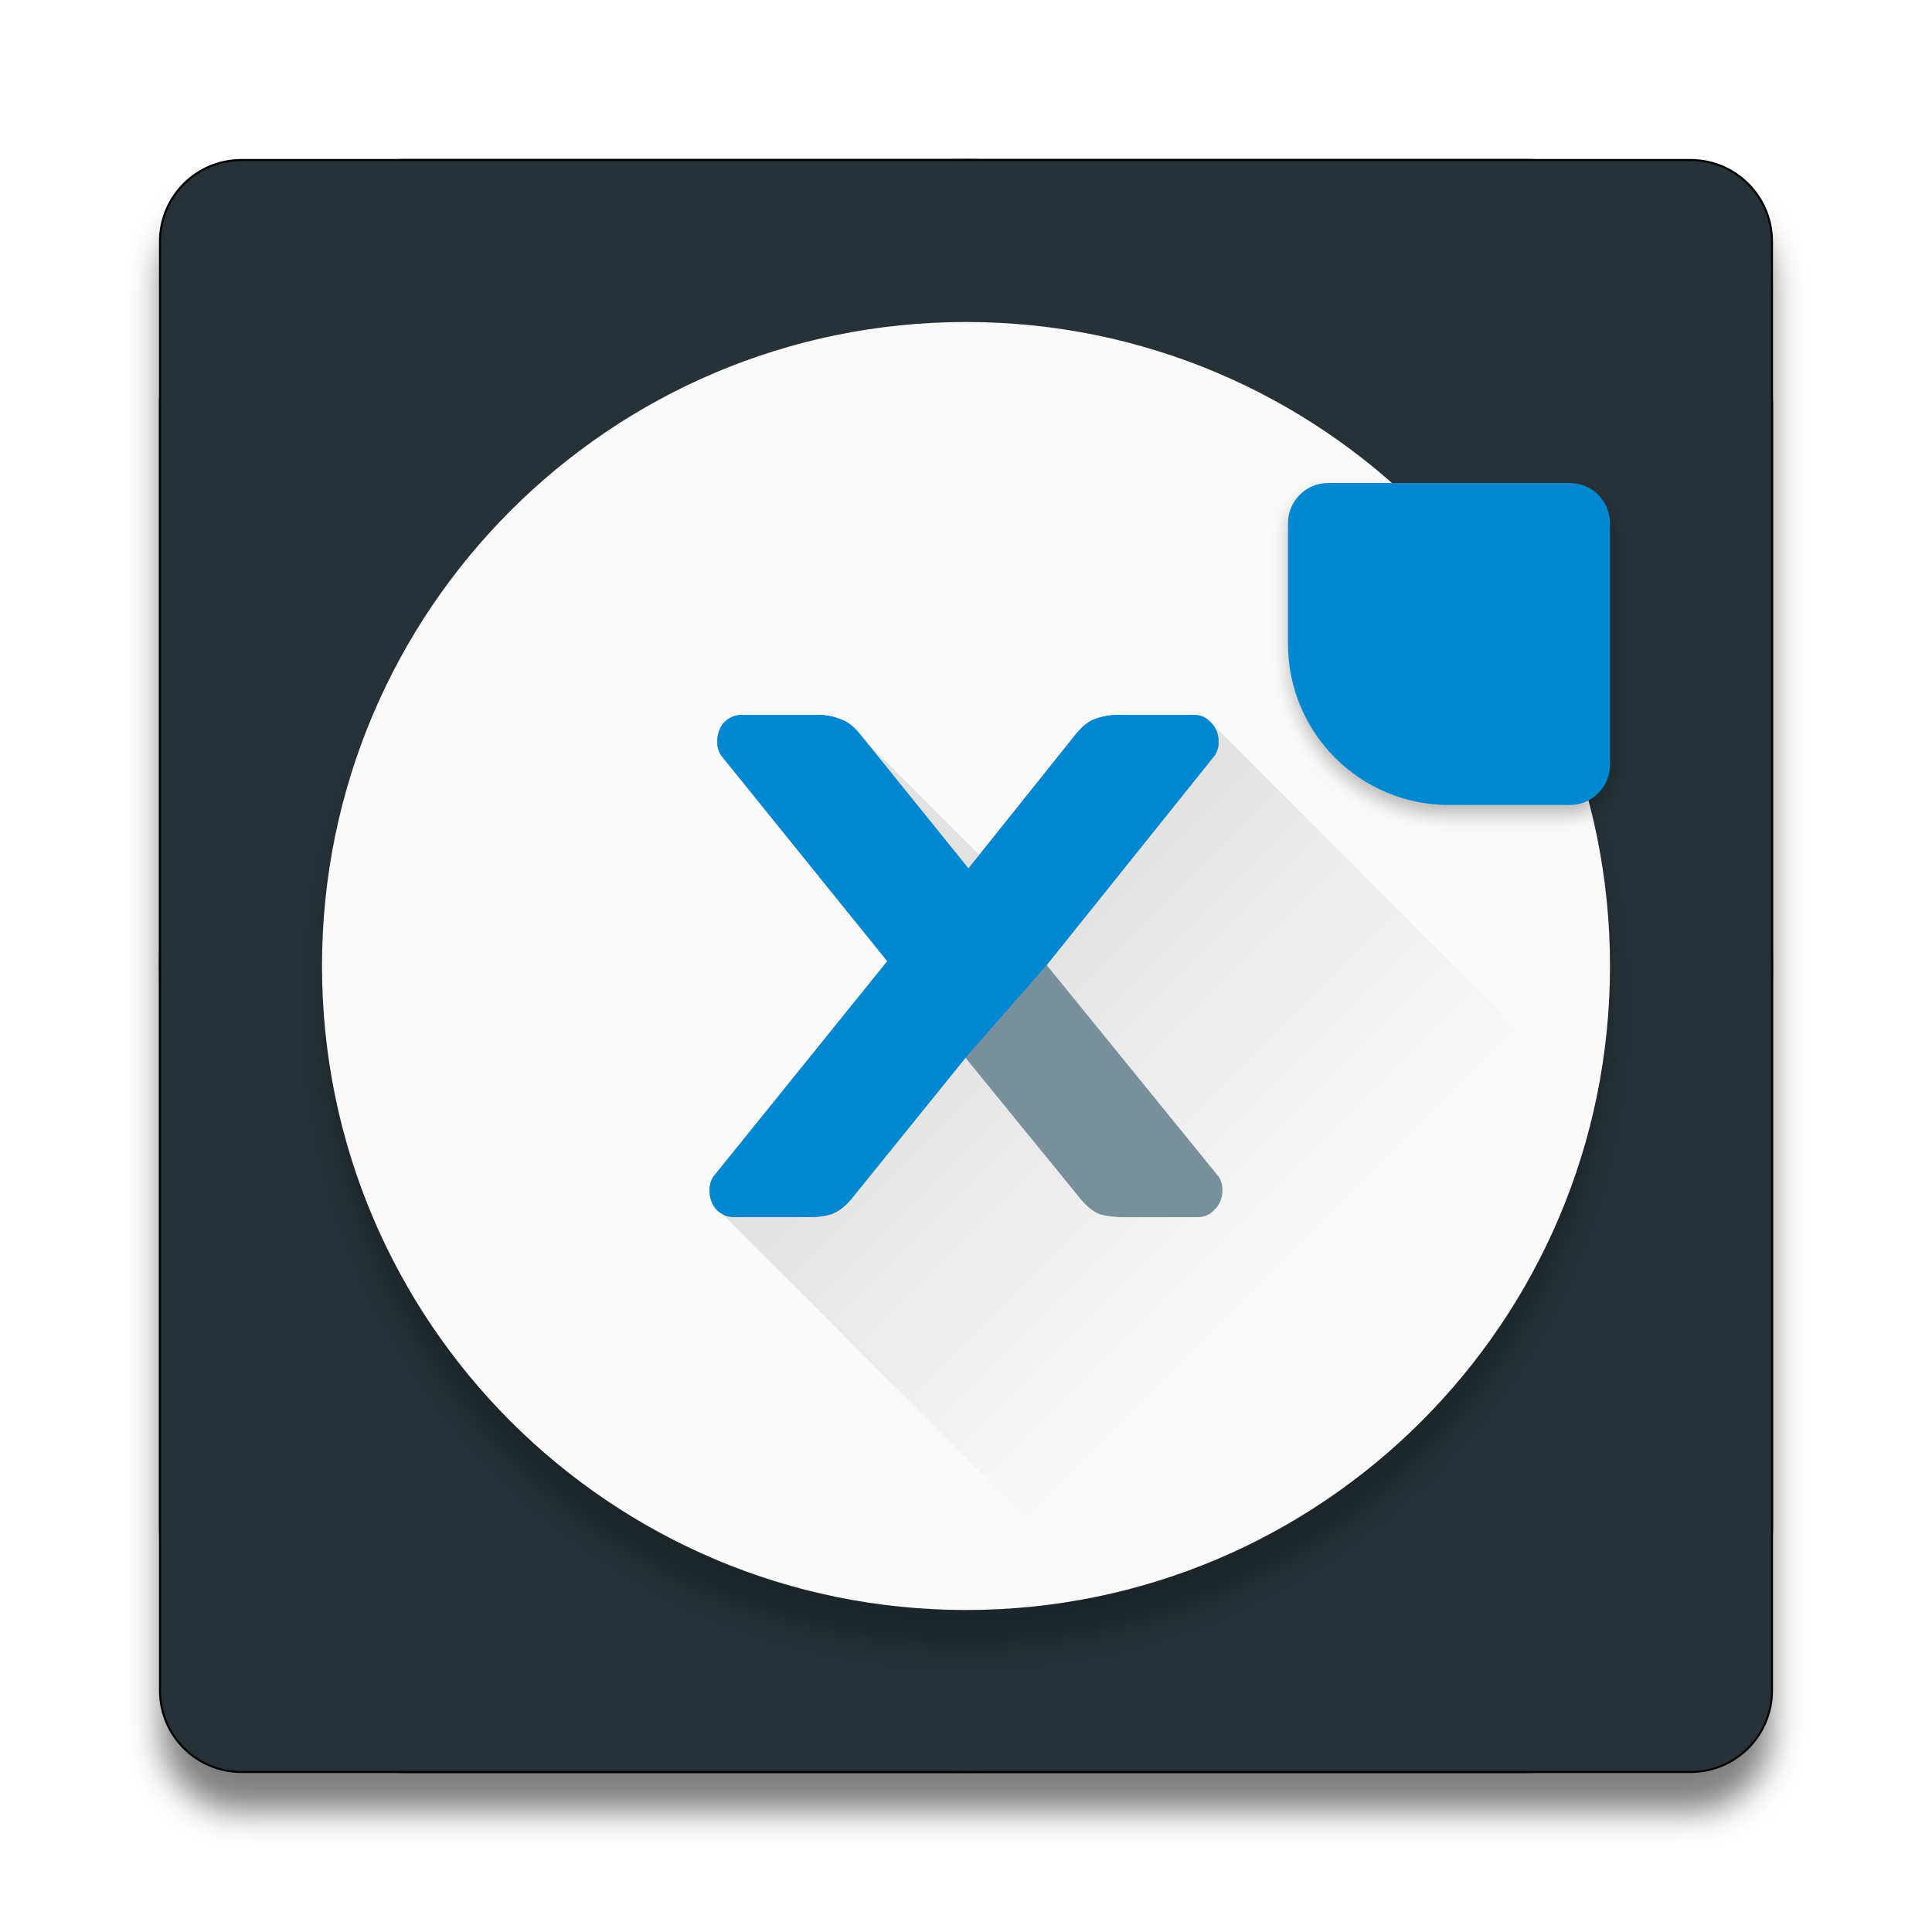
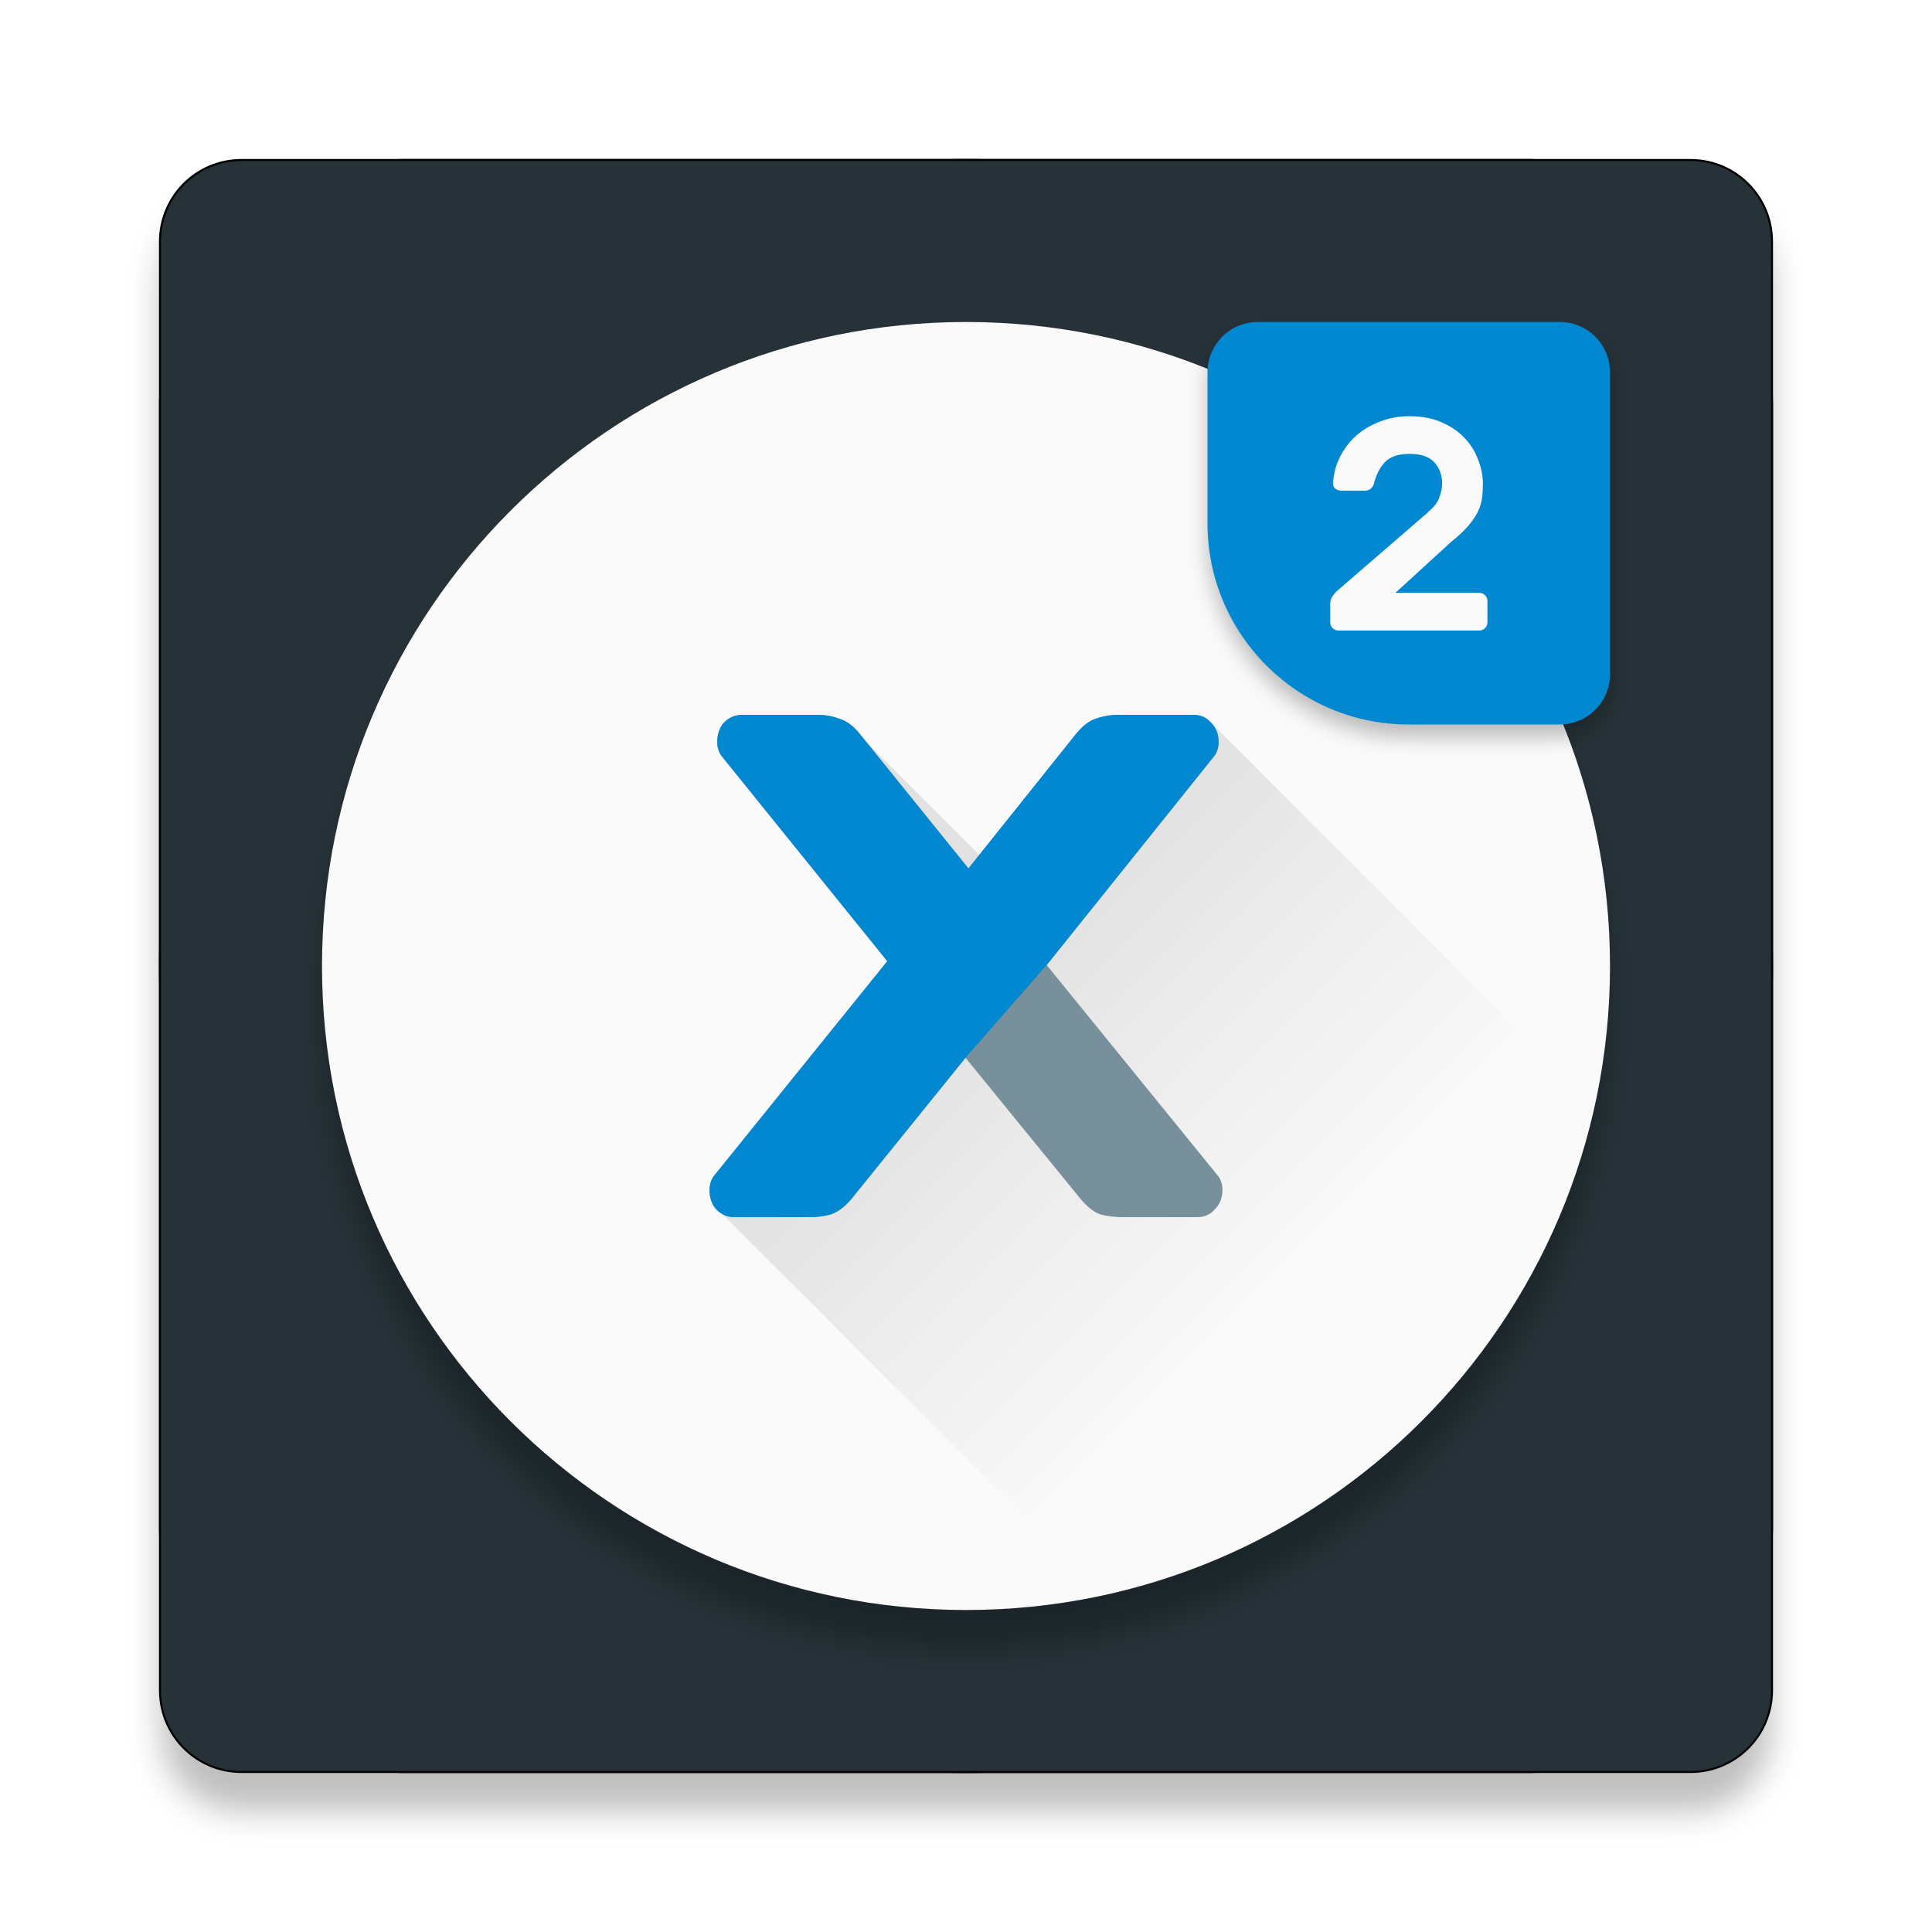
<svg xmlns="http://www.w3.org/2000/svg" xmlns:xlink="http://www.w3.org/1999/xlink" width="48" height="48" viewBox="0 0 48 48" id="svg8212" version="1.1">
  <defs id="defs8214">
    <linearGradient id="linearGradient9571">
      <stop style="stop-color:#000000;stop-opacity:0.1" offset="0" id="stop9573" />
      <stop style="stop-color:#000000;stop-opacity:0" offset="1" id="stop9575" />
    </linearGradient>
-     <filter style="color-interpolation-filters:sRGB" id="filter9468" x="-0.024" width="1.048" y="-0.024" height="1.048">
-       <feGaussianBlur stdDeviation="0.4" id="feGaussianBlur9470" />
-     </filter>
    <filter style="color-interpolation-filters:sRGB" id="filter9513" x="-0.024" width="1.048" y="-0.024" height="1.048">
      <feGaussianBlur stdDeviation="0.32" id="feGaussianBlur9515" />
    </filter>
    <filter style="color-interpolation-filters:sRGB" id="filter9558" x="-0.06" width="1.12" y="-0.06" height="1.12">
      <feGaussianBlur stdDeviation="0.2" id="feGaussianBlur9560" />
    </filter>
    <linearGradient xlink:href="#linearGradient9571" id="linearGradient9577" x1="24.125" y1="23.438" x2="32.42" y2="31.732" gradientUnits="userSpaceOnUse" />
+     <filter style="color-interpolation-filters:sRGB" id="filter4200" x="-0.024" width="1.048" y="-0.024" height="1.048">
+       <feGaussianBlur stdDeviation="0.4" id="feGaussianBlur4202" />
+     </filter>
  </defs>
  <g id="layer1" transform="translate(0,-1004.362)">
    <rect style="opacity:1;fill:none;fill-opacity:1;fill-rule:nonzero;stroke:#000000;stroke-width:0.1;stroke-linecap:butt;stroke-linejoin:miter;stroke-miterlimit:4;stroke-dasharray:none;stroke-dashoffset:0;stroke-opacity:1" id="rect8762" width="40" height="40" x="4" y="1008.362" rx="2" ry="2" />
    <rect style="opacity:1;fill:none;fill-opacity:1;fill-rule:nonzero;stroke:#000000;stroke-width:0.1;stroke-linecap:butt;stroke-linejoin:miter;stroke-miterlimit:4;stroke-dasharray:none;stroke-dashoffset:0;stroke-opacity:1" id="rect8764" width="40" height="32" x="4" y="1012.362" rx="2" ry="2" />
    <rect style="opacity:1;fill:none;fill-opacity:1;fill-rule:nonzero;stroke:#000000;stroke-width:0.1;stroke-linecap:butt;stroke-linejoin:miter;stroke-miterlimit:4;stroke-dasharray:none;stroke-dashoffset:0;stroke-opacity:1" id="rect8766" width="32" height="40" x="8" y="1008.362" rx="2" ry="2" />
    <circle style="opacity:1;fill:none;fill-opacity:1;fill-rule:nonzero;stroke:#000000;stroke-width:0.1;stroke-linecap:butt;stroke-linejoin:miter;stroke-miterlimit:4;stroke-dasharray:none;stroke-dashoffset:0;stroke-opacity:1" id="path8768" cx="24" cy="1028.362" r="20" />
  </g>
  <g id="layer2">
-     <rect ry="2" rx="2" y="5" x="4" height="40" width="40" id="rect9462" style="opacity:0.5;fill:#000000;fill-opacity:1;fill-rule:nonzero;stroke:none;stroke-width:0.1;stroke-linecap:butt;stroke-linejoin:miter;stroke-miterlimit:4;stroke-dasharray:none;stroke-dashoffset:0;stroke-opacity:1;filter:url(#filter9468)" />
+     <rect ry="2" rx="2" y="5" x="4" height="40" width="40" id="rect4194" style="opacity:0.25;fill:#000000;fill-opacity:1;fill-rule:nonzero;stroke:none;stroke-width:0.1;stroke-linecap:butt;stroke-linejoin:miter;stroke-miterlimit:4;stroke-dasharray:none;stroke-dashoffset:0;stroke-opacity:1;filter:url(#filter4200)" />
    <rect style="opacity:1;fill:#263238;fill-opacity:1;fill-rule:nonzero;stroke:none;stroke-width:0.1;stroke-linecap:butt;stroke-linejoin:miter;stroke-miterlimit:4;stroke-dasharray:none;stroke-dashoffset:0;stroke-opacity:1" id="rect9433" width="40" height="40" x="4" y="4" rx="2" ry="2" />
    <circle r="16" cy="25" cx="24" id="circle9507" style="opacity:0.25;fill:#000000;fill-opacity:1;fill-rule:nonzero;stroke:none;stroke-width:0.1;stroke-linecap:butt;stroke-linejoin:miter;stroke-miterlimit:4;stroke-dasharray:none;stroke-dashoffset:0;stroke-opacity:1;filter:url(#filter9513)" />
    <circle style="opacity:1;fill:#fafafa;fill-opacity:1;fill-rule:nonzero;stroke:none;stroke-width:0.1;stroke-linecap:butt;stroke-linejoin:miter;stroke-miterlimit:4;stroke-dasharray:none;stroke-dashoffset:0;stroke-opacity:1" id="path8805" cx="24" cy="24" r="16" />
    <path style="opacity:1;fill:url(#linearGradient9577);fill-opacity:1;fill-rule:nonzero;stroke:none;stroke-width:0.1;stroke-linecap:butt;stroke-linejoin:miter;stroke-miterlimit:4;stroke-dasharray:none;stroke-dashoffset:0;stroke-opacity:1" d="M 21.025 17.932 L 22.045 23.881 L 17.689 29.908 L 27.412 39.631 L 27.439 39.605 A 16 16 0 0 0 39.6 27.5 L 39.615 27.484 L 30.084 17.951 L 24.33 21.238 L 21.025 17.932 z " id="path9521" />
    <g transform="translate(5.004,-4.696709)" style="font-style:normal;font-variant:normal;font-weight:500;font-stretch:normal;font-size:24px;line-height:100%;font-family:Rubik;-inkscape-font-specification:'Rubik Medium';letter-spacing:0px;word-spacing:0px;fill:#78909c;fill-opacity:1;stroke:none;stroke-width:1px;stroke-linecap:butt;stroke-linejoin:miter;stroke-opacity:1" id="flowRoot9443">
      <path d="m 18.984,30.977 -2.832,3.504 q -0.24,0.288 -0.504,0.384 -0.24,0.072 -0.552,0.072 l -1.848,0 q -0.264,0 -0.456,-0.192 -0.168,-0.192 -0.168,-0.48 0,-0.192 0.096,-0.336 l 4.32,-5.352 -4.128,-5.112 q -0.096,-0.144 -0.096,-0.336 0,-0.288 0.168,-0.48 0.192,-0.192 0.456,-0.192 l 1.848,0 q 0.312,0 0.552,0.096 0.264,0.072 0.504,0.36 l 2.712,3.36 2.688,-3.36 q 0.24,-0.288 0.48,-0.36 0.264,-0.096 0.576,-0.096 l 1.848,0 q 0.264,0 0.432,0.192 0.192,0.192 0.192,0.48 0,0.192 -0.096,0.336 l -4.176,5.208 4.272,5.256 q 0.096,0.144 0.096,0.336 0,0.288 -0.192,0.48 -0.168,0.192 -0.432,0.192 l -1.848,0 q -0.312,0 -0.576,-0.072 -0.24,-0.096 -0.48,-0.384 l -2.856,-3.504 z" id="path9452" style="" />
    </g>
    <path style="font-style:normal;font-variant:normal;font-weight:500;font-stretch:normal;font-size:medium;line-height:100%;font-family:Rubik;-inkscape-font-specification:'Rubik Medium';letter-spacing:0px;word-spacing:0px;fill:#0288d1;fill-opacity:1;stroke:none;stroke-width:1px;stroke-linecap:butt;stroke-linejoin:miter;stroke-opacity:1" d="M 18.443 17.76 C 18.267 17.76 18.116 17.823 17.988 17.951 C 17.876 18.079 17.82 18.24 17.82 18.432 C 17.82 18.56 17.852 18.672 17.916 18.768 L 22.045 23.881 L 17.725 29.232 C 17.661 29.328 17.629 29.44 17.629 29.568 C 17.629 29.76 17.685 29.921 17.797 30.049 C 17.925 30.177 18.076 30.24 18.252 30.24 L 20.1 30.24 C 20.308 30.24 20.492 30.216 20.652 30.168 C 20.828 30.104 20.996 29.975 21.156 29.783 L 23.988 26.279 L 26.004 23.977 L 30.18 18.768 C 30.244 18.672 30.275 18.56 30.275 18.432 C 30.275 18.24 30.212 18.079 30.084 17.951 C 29.972 17.823 29.828 17.76 29.652 17.76 L 27.805 17.76 C 27.597 17.76 27.405 17.791 27.229 17.855 C 27.069 17.903 26.908 18.025 26.748 18.217 L 24.061 21.576 L 21.348 18.217 C 21.188 18.025 21.02 17.903 20.844 17.855 C 20.684 17.791 20.501 17.76 20.293 17.76 L 18.443 17.76 z " id="path9458" />
-     <path id="path9524" d="m 39,20.25 c 0.554,0 1,-0.446 1,-1 l 0,-6 c 0,-0.554 -0.446,-1 -1,-1 l -6,0 c -0.554,0 -1,0.446 -1,1 l 0,3 a 4,4 0 0 0 4,4 l 3,0 z" style="opacity:0.25;fill:#000000;fill-opacity:1;fill-rule:nonzero;stroke:none;stroke-width:0.1;stroke-linecap:butt;stroke-linejoin:miter;stroke-miterlimit:4;stroke-dasharray:none;stroke-dashoffset:0;stroke-opacity:1;filter:url(#filter9558)" />
-     <path style="opacity:1;fill:#0288d1;fill-opacity:1;fill-rule:nonzero;stroke:none;stroke-width:0.1;stroke-linecap:butt;stroke-linejoin:miter;stroke-miterlimit:4;stroke-dasharray:none;stroke-dashoffset:0;stroke-opacity:1" d="m 39,20 c 0.554,0 1,-0.446 1,-1 l 0,-6 c 0,-0.554 -0.446,-1 -1,-1 l -6,0 c -0.554,0 -1,0.446 -1,1 l 0,3 a 4,4 0 0 0 4,4 l 3,0 z" id="rect9496" />
-     <flowRoot xml:space="preserve" id="flowRoot9579" style="font-style:normal;font-variant:normal;font-weight:500;font-stretch:normal;font-size:6px;line-height:100%;font-family:Rubik;-inkscape-font-specification:'Rubik Medium';letter-spacing:0px;word-spacing:0px;fill:#fafafa;fill-opacity:1;stroke:none;stroke-width:1px;stroke-linecap:butt;stroke-linejoin:miter;stroke-opacity:1" transform="translate(21.95997,0.1770728)">
-       <flowRegion id="flowRegion9581">
-         <rect id="rect9583" width="35.054" height="40.578" x="12.207" y="13.219" style="font-style:normal;font-variant:normal;font-weight:500;font-stretch:normal;font-size:6px;font-family:Rubik;-inkscape-font-specification:'Rubik Medium';fill:#fafafa;fill-opacity:1" />
-       </flowRegion>
-       <flowPara id="flowPara9585">2</flowPara>
-     </flowRoot>
+     <path id="path9524" d="m 39,20.25 c 0.554,0 1,-0.446 1,-1 l 0,-6 c 0,-0.554 -0.446,-1 -1,-1 l -6,0 c -0.554,0 -1,0.446 -1,1 l 0,3 a 4,4 0 0 0 4,4 l 3,0 z" style="opacity:0.25;fill:#000000;fill-opacity:1;fill-rule:nonzero;stroke:none;stroke-width:0.1;stroke-linecap:butt;stroke-linejoin:miter;stroke-miterlimit:4;stroke-dasharray:none;stroke-dashoffset:0;stroke-opacity:1;filter:url(#filter9558)" transform="matrix(1.25,0,0,1.25,-10,-7)" />
+     <path style="opacity:1;fill:#0288d1;fill-opacity:1;fill-rule:nonzero;stroke:none;stroke-width:0.1;stroke-linecap:butt;stroke-linejoin:miter;stroke-miterlimit:4;stroke-dasharray:none;stroke-dashoffset:0;stroke-opacity:1" d="M 38.75,18 C 39.443,18 40,17.442 40,16.75 l 0,-7.5 C 40,8.557 39.443,8 38.75,8 l -7.5,0 C 30.558,8 30,8.557 30,9.25 L 30,13 a 5,5 0 0 0 5,5 l 3.75,0 z" id="rect9496" />
+     <g style="font-style:normal;font-variant:normal;font-weight:500;font-stretch:normal;font-size:7.5px;line-height:100%;font-family:Rubik;-inkscape-font-specification:'Rubik Medium';letter-spacing:0px;word-spacing:0px;fill:#fafafa;fill-opacity:1;stroke:none;stroke-width:1px;stroke-linecap:butt;stroke-linejoin:miter;stroke-opacity:1" id="flowRoot9579">
+       <path d="m 35.476,12.722 q 0.225,-0.18 0.285,-0.367 0.068,-0.188 0.068,-0.345 0,-0.307 -0.188,-0.517 -0.188,-0.217 -0.623,-0.217 -0.412,0 -0.608,0.203 -0.188,0.203 -0.27,0.517 -0.022,0.098 -0.09,0.15 -0.068,0.045 -0.135,0.045 l -0.593,0 q -0.083,0 -0.15,-0.052 -0.06,-0.06 -0.052,-0.15 0.022,-0.338 0.172,-0.637 0.15,-0.3 0.398,-0.525 0.255,-0.225 0.593,-0.352 0.338,-0.135 0.728,-0.135 0.472,0 0.818,0.158 0.345,0.15 0.57,0.398 0.225,0.24 0.33,0.54 0.113,0.292 0.113,0.585 0,0.188 -0.022,0.36 -0.022,0.165 -0.105,0.338 -0.083,0.165 -0.24,0.352 -0.158,0.18 -0.42,0.39 l -1.387,1.268 2.085,0 q 0.083,0 0.142,0.06 0.06,0.06 0.06,0.142 l 0,0.532 q 0,0.083 -0.06,0.142 -0.06,0.06 -0.142,0.06 l -3.502,0 q -0.083,0 -0.142,-0.06 -0.06,-0.06 -0.06,-0.142 l 0,-0.458 q 0,-0.128 0.075,-0.217 0.075,-0.098 0.128,-0.135 l 2.228,-1.927 z" style="" id="path4179" />
+     </g>
  </g>
</svg>
